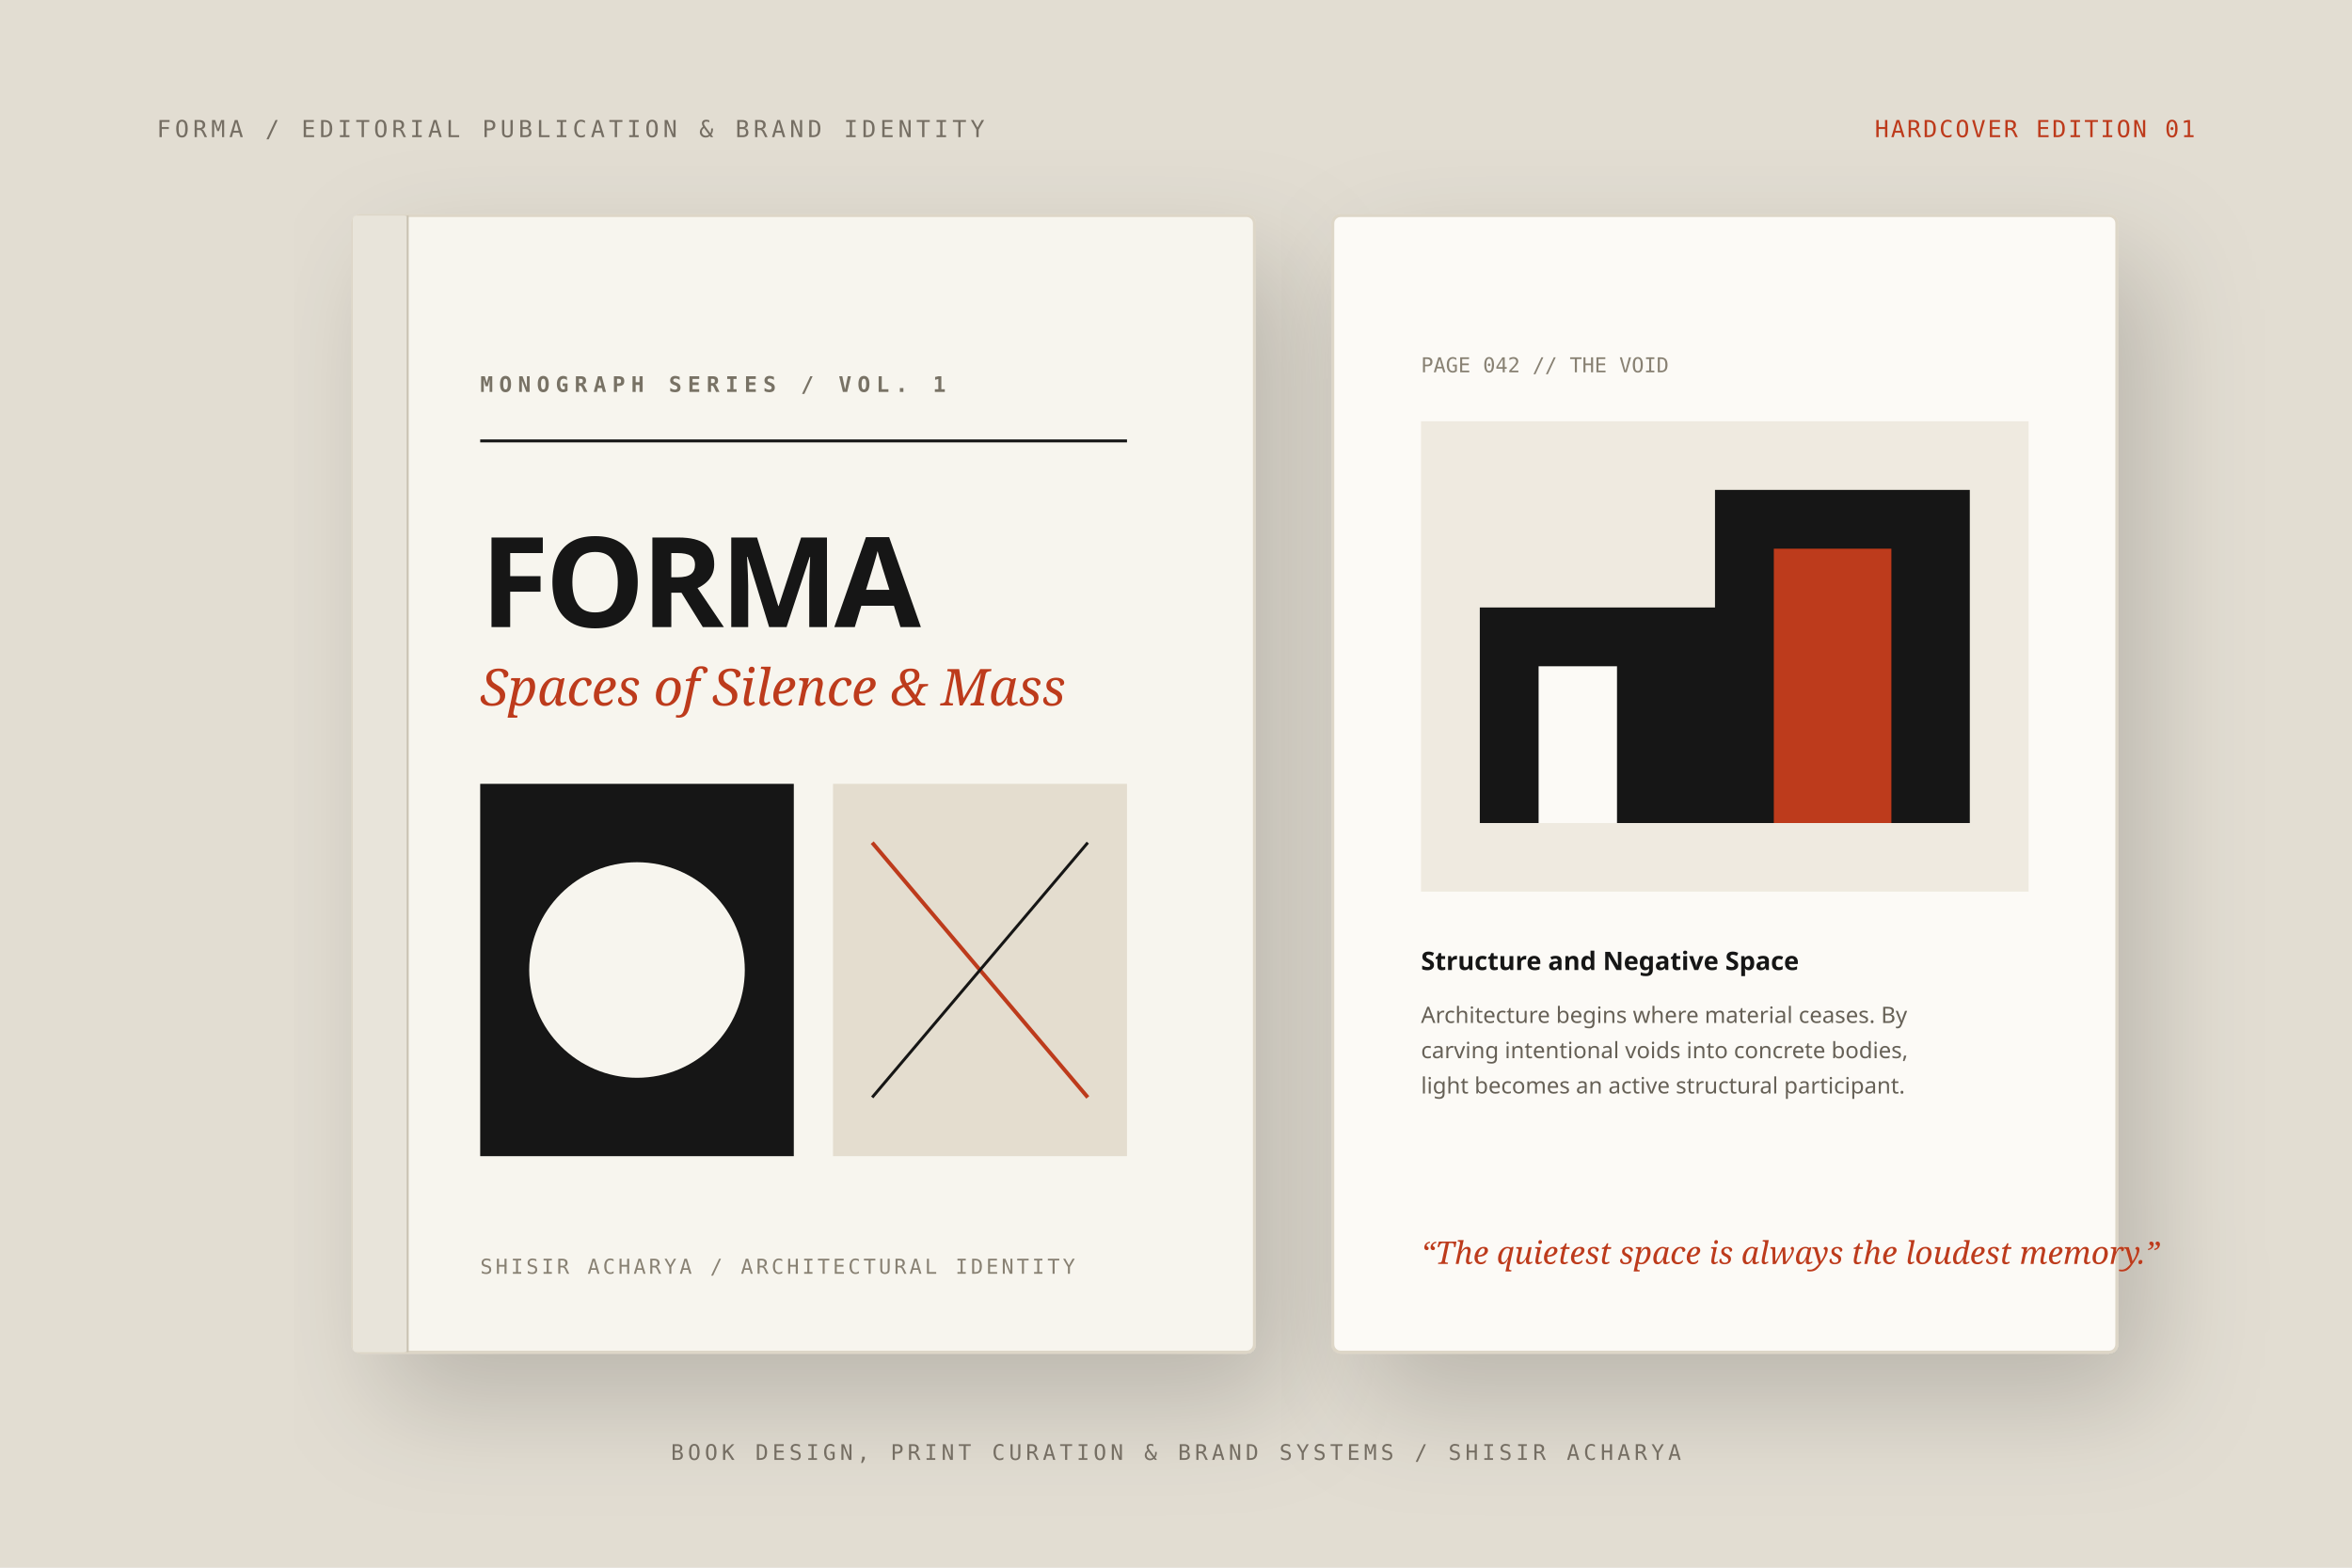
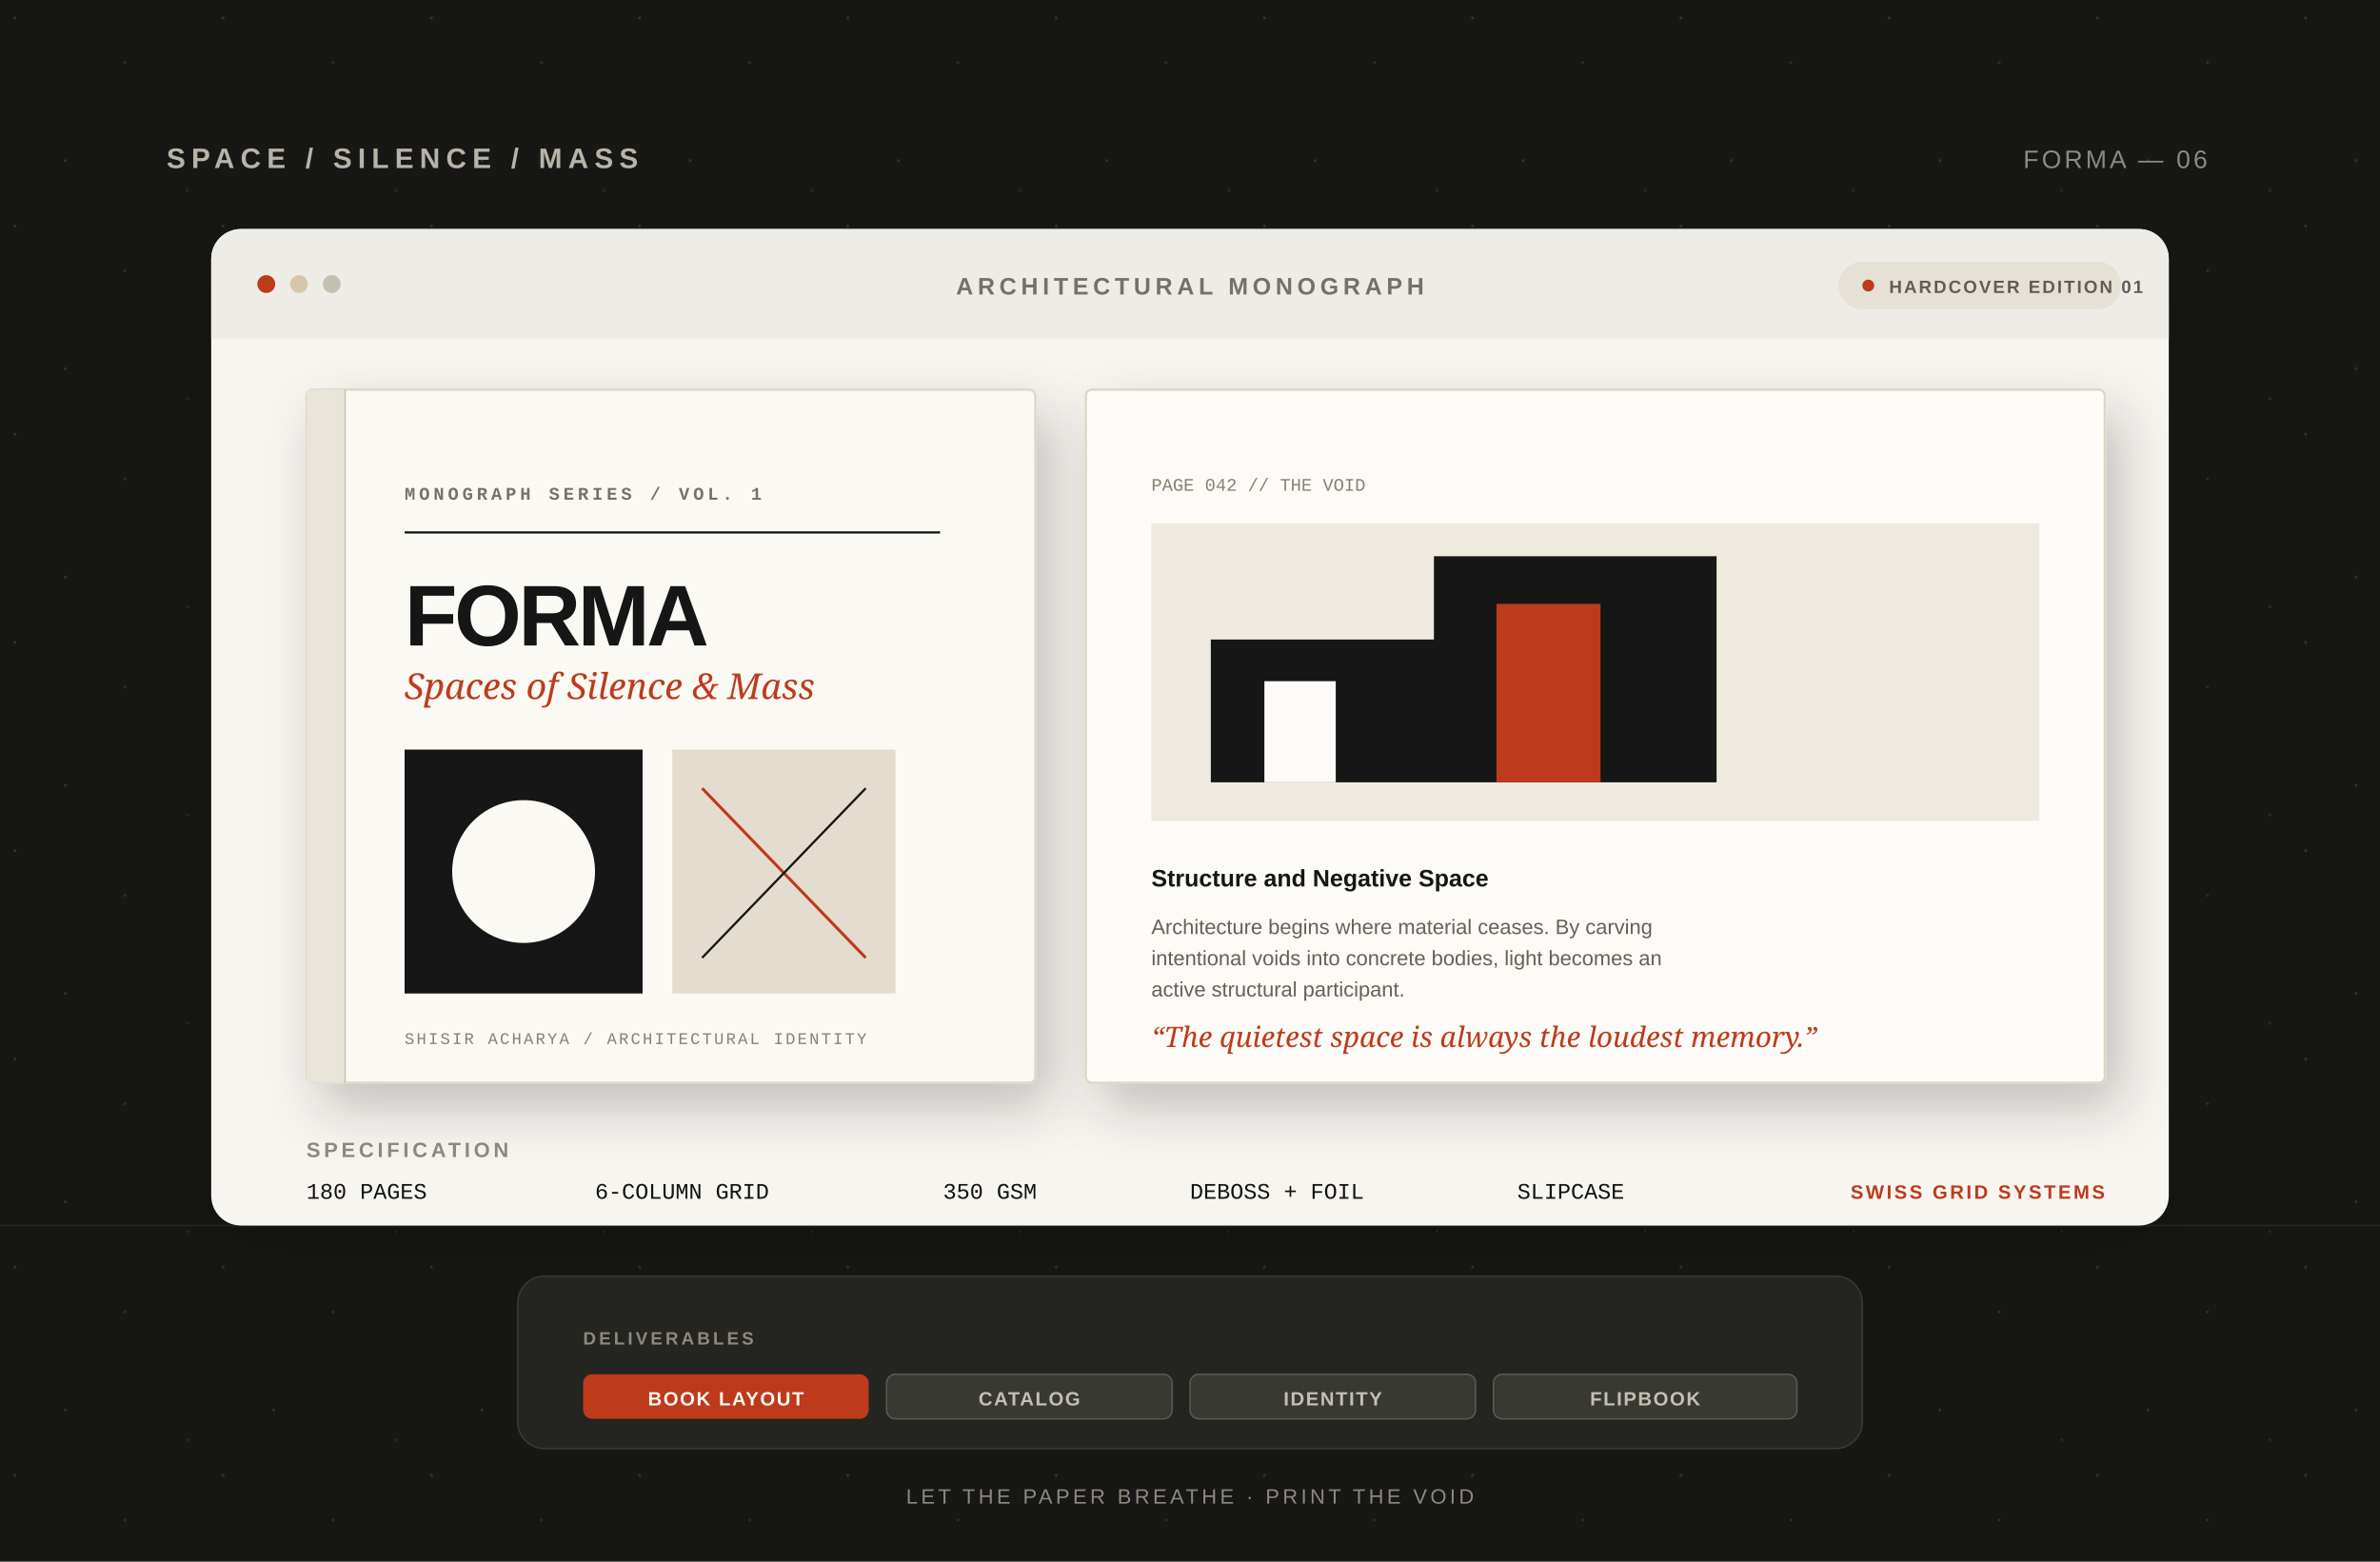
- <svg xmlns="http://www.w3.org/2000/svg" viewBox="0 0 1200 800" width="100%" height="100%">
+ <svg xmlns="http://www.w3.org/2000/svg" width="1600" height="1050" viewBox="0 0 1600 1050" fill="none">
  <defs>
-     <linearGradient id="warmStone" x1="0%" y1="0%" x2="100%" y2="100%">
-       <stop offset="0%" stop-color="#EBE7DE" />
-       <stop offset="100%" stop-color="#DCD6C8" />
-     </linearGradient>
+     <pattern id="grain" width="140" height="140" patternUnits="userSpaceOnUse">
+       <circle cx="10" cy="12" r="1" fill="#fff" opacity=".12" />
+       <circle cx="84" cy="42" r="1" fill="#fff" opacity=".1" />
+       <circle cx="44" cy="108" r="1" fill="#fff" opacity=".12" />
+       <circle cx="126" cy="128" r="1" fill="#fff" opacity=".08" />
+     </pattern>
+     <filter id="shadow" x="115" y="105" width="1370" height="875" filterUnits="userSpaceOnUse" color-interpolation-filters="sRGB">
+       <feFlood flood-opacity="0" result="BackgroundImageFix" />
+       <feColorMatrix in="SourceAlpha" values="0 0 0 0 0 0 0 0 0 0 0 0 0 0 0 0 0 0 127 0" result="hardAlpha" />
+       <feOffset dy="18" />
+       <feGaussianBlur stdDeviation="24" />
+       <feComposite in2="hardAlpha" operator="out" />
+       <feColorMatrix values="0 0 0 0 0 0 0 0 0 0 0 0 0 0 0 0 0 0 .28 0" />
+       <feBlend in2="BackgroundImageFix" result="effect1_dropShadow" />
+       <feBlend in="SourceGraphic" in2="effect1_dropShadow" result="shape" />
+     </filter>
    <filter id="bookShadow" x="-10%" y="-10%" width="125%" height="130%">
-       <feDropShadow dx="16" dy="24" stdDeviation="28" flood-color="#000000" flood-opacity="0.18" />
+       <feDropShadow dx="10" dy="16" stdDeviation="18" flood-color="#141413" flood-opacity="0.22" />
    </filter>
  </defs>
-   <rect width="1200" height="800" fill="#E2DDD2" />
-   <text x="80" y="70" font-family="'JetBrains Mono', monospace" font-size="12" fill="#756E63" letter-spacing="2">FORMA / EDITORIAL PUBLICATION &amp; BRAND IDENTITY</text>
-   <text x="1120" y="70" font-family="'JetBrains Mono', monospace" font-size="12" fill="#BD3A1B" letter-spacing="1" text-anchor="end">HARDCOVER EDITION 01</text>
-   <g transform="translate(180, 110)" filter="url(#bookShadow)">
-     <rect x="0" y="0" width="460" height="580" rx="4" fill="#F7F5EE" stroke="#DDD6C7" stroke-width="1.5" />
-     <rect x="0" y="0" width="28" height="580" rx="2" fill="#E8E4DA" />
-     <line x1="28" y1="0" x2="28" y2="580" stroke="#C9C2B2" stroke-width="1" />
-     <g transform="translate(65, 70)">
-       <text x="0" y="20" font-family="'JetBrains Mono', monospace" font-size="11" font-weight="600" fill="#787265" letter-spacing="3">MONOGRAPH SERIES / VOL. 1</text>
-       <line x1="0" y1="45" x2="330" y2="45" stroke="#141413" stroke-width="1.5" />
-       <text x="0" y="140" font-family="'Plus Jakarta Sans', sans-serif" font-weight="800" font-size="64" fill="#141413" letter-spacing="-2">FORMA</text>
-       <text x="0" y="180" font-family="'Newsreader', Georgia, serif" font-style="italic" font-size="26" fill="#BD3A1B">Spaces of Silence &amp; Mass</text>
-       <g transform="translate(0, 220)">
-         <rect x="0" y="0" width="160" height="190" fill="#141413" />
-         <circle cx="80" cy="95" r="55" fill="#F7F5EE" />
-         <rect x="180" y="0" width="150" height="190" fill="#E4DDCF" />
-         <line x1="200" y1="30" x2="310" y2="160" stroke="#BD3A1B" stroke-width="2" />
-         <line x1="310" y1="30" x2="200" y2="160" stroke="#141413" stroke-width="1.5" />
+   <rect width="1600" height="1050" fill="#171715" />
+   <rect width="1600" height="1050" fill="url(#grain)" />
+   <path d="M0 824H1600" stroke="#fff" stroke-opacity=".08" />
+   <text x="112" y="113" fill="#B8B3A8" font-family="Arial, sans-serif" font-size="19" font-weight="700" letter-spacing="4">SPACE / SILENCE / MASS</text>
+   <text x="1484" y="113" fill="#8E897F" font-family="Arial, sans-serif" font-size="17" letter-spacing="2" text-anchor="end">FORMA  —  06</text>
+   <g filter="url(#shadow)">
+     <rect x="142" y="154" width="1316" height="670" rx="20" fill="#F7F5F0" />
+     <path d="M162 154H1438C1449.05 154 1458 162.954 1458 174V228H142V174C142 162.954 150.954 154 162 154Z" fill="#EEECE6" />
+     <circle cx="179" cy="191" r="6" fill="#BD3A1B" />
+     <circle cx="201" cy="191" r="6" fill="#D7C7AA" />
+     <circle cx="223" cy="191" r="6" fill="#C4BFB3" />
+     <text x="800" y="198" fill="#767168" font-family="Arial, sans-serif" font-size="16" font-weight="700" letter-spacing="3" text-anchor="middle">ARCHITECTURAL MONOGRAPH</text>
+     <rect x="1236" y="176" width="190" height="32" rx="16" fill="#E6E1D7" />
+     <circle cx="1256" cy="192" r="4" fill="#BD3A1B" />
+     <text x="1270" y="197" fill="#625D54" font-family="Arial, sans-serif" font-size="12" font-weight="700" letter-spacing="1.3">HARDCOVER EDITION 01</text>
+     <g transform="translate(206 262)" filter="url(#bookShadow)">
+       <rect x="0" y="0" width="490" height="466" rx="4" fill="#FBF9F4" stroke="#DDD6C7" stroke-width="1.5" />
+       <rect x="0" y="0" width="26" height="466" rx="2" fill="#E8E4DA" />
+       <line x1="26" y1="0" x2="26" y2="466" stroke="#C9C2B2" />
+       <g transform="translate(66 56)">
+         <text x="0" y="18" fill="#787265" font-family="Courier New, monospace" font-size="12" font-weight="700" letter-spacing="2.5">MONOGRAPH SERIES / VOL. 1</text>
+         <line x1="0" y1="40" x2="360" y2="40" stroke="#141413" stroke-width="1.5" />
+         <text x="0" y="116" fill="#141413" font-family="Arial, sans-serif" font-weight="800" font-size="58" letter-spacing="-2">FORMA</text>
+         <text x="0" y="152" fill="#BD3A1B" font-family="Georgia, serif" font-style="italic" font-size="24">Spaces of Silence &amp; Mass</text>
+         <g transform="translate(0 186)">
+           <rect x="0" y="0" width="160" height="164" fill="#141413" />
+           <circle cx="80" cy="82" r="48" fill="#FBF9F4" />
+           <rect x="180" y="0" width="150" height="164" fill="#E4DDCF" />
+           <line x1="200" y1="26" x2="310" y2="140" stroke="#BD3A1B" stroke-width="2" />
+           <line x1="310" y1="26" x2="200" y2="140" stroke="#141413" stroke-width="1.5" />
+         </g>
+         <text x="0" y="384" fill="#888173" font-family="Courier New, monospace" font-size="11" letter-spacing="1.4">SHISIR ACHARYA / ARCHITECTURAL IDENTITY</text>
      </g>
-       <text x="0" y="470" font-family="'JetBrains Mono', monospace" font-size="10.5" fill="#888173" letter-spacing="1.5">SHISIR ACHARYA / ARCHITECTURAL IDENTITY</text>
+     </g>
+     <g transform="translate(730 262)" filter="url(#bookShadow)">
+       <rect x="0" y="0" width="685" height="466" rx="4" fill="#FDFBF7" stroke="#DDD6C7" stroke-width="1.5" />
+       <g transform="translate(44 50)">
+         <text x="0" y="18" fill="#888173" font-family="Courier New, monospace" font-size="12">PAGE 042 // THE VOID</text>
+         <rect x="0" y="40" width="597" height="200" fill="#EFEAE0" />
+         <path d="M40 214L40 118L190 118L190 62L380 62L380 214Z" fill="#141413" />
+         <rect x="76" y="146" width="48" height="68" fill="#FDFBF7" />
+         <rect x="232" y="94" width="70" height="120" fill="#BD3A1B" />
+         <text x="0" y="284" fill="#141413" font-family="Arial, sans-serif" font-size="16" font-weight="700">Structure and Negative Space</text>
+         <text x="0" y="316" fill="#666157" font-family="Arial, sans-serif" font-size="14">
+           <tspan x="0" dy="0">Architecture begins where material ceases. By carving</tspan>
+           <tspan x="0" dy="21">intentional voids into concrete bodies, light becomes an</tspan>
+           <tspan x="0" dy="21">active structural participant.</tspan>
+         </text>
+         <text x="0" y="392" fill="#BD3A1B" font-family="Georgia, serif" font-style="italic" font-size="19">“The quietest space is always the loudest memory.”</text>
+       </g>
+     </g>
+     <text x="206" y="778" fill="#8D887E" font-family="Arial, sans-serif" font-size="14" font-weight="700" letter-spacing="2.4">SPECIFICATION</text>
+     <g font-family="Courier New, monospace" font-size="15" fill="#121211">
+       <text x="206" y="806">180 PAGES</text>
+       <text x="400" y="806">6-COLUMN GRID</text>
+       <text x="634" y="806">350 GSM</text>
+       <text x="800" y="806">DEBOSS + FOIL</text>
+       <text x="1020" y="806">SLIPCASE</text>
+     </g>
+     <text x="1415" y="806" fill="#BD3A1B" font-family="Arial, sans-serif" font-size="13" font-weight="700" letter-spacing="1.6" text-anchor="end">SWISS GRID SYSTEMS</text>
+   </g>
+   <g transform="translate(348 858)">
+     <rect width="904" height="116" rx="18" fill="#242421" stroke="#fff" stroke-opacity=".12" />
+     <text x="44" y="46" fill="#8E897F" font-family="Arial, sans-serif" font-size="12" font-weight="700" letter-spacing="2">DELIVERABLES</text>
+     <g font-family="Arial, sans-serif" font-size="13" font-weight="700" letter-spacing="1" text-anchor="middle">
+       <rect x="44" y="66" width="192" height="30" rx="6" fill="#BD3A1B" />
+       <text x="140" y="87" fill="#F7F5F0">BOOK LAYOUT</text>
+       <rect x="248" y="66" width="192" height="30" rx="6" fill="#393934" stroke="#5A5952" />
+       <text x="344" y="87" fill="#C4BFB3">CATALOG</text>
+       <rect x="452" y="66" width="192" height="30" rx="6" fill="#393934" stroke="#5A5952" />
+       <text x="548" y="87" fill="#C4BFB3">IDENTITY</text>
+       <rect x="656" y="66" width="204" height="30" rx="6" fill="#393934" stroke="#5A5952" />
+       <text x="758" y="87" fill="#C4BFB3">FLIPBOOK</text>
    </g>
  </g>
-   <g transform="translate(680, 110)" filter="url(#bookShadow)">
-     <rect x="0" y="0" width="400" height="580" rx="4" fill="#FCFAF6" stroke="#DDD6C7" stroke-width="1.5" />
-     <g transform="translate(45, 60)">
-       <text x="0" y="20" font-family="'JetBrains Mono', monospace" font-size="10.5" fill="#888173">PAGE 042 // THE VOID</text>
-       <rect x="0" y="45" width="310" height="240" fill="#EFEAE0" />
-       <path d="M 30 250 L 30 140 L 150 140 L 150 80 L 280 80 L 280 250 Z" fill="#141413" />
-       <rect x="60" y="170" width="40" height="80" fill="#FCFAF6" />
-       <rect x="180" y="110" width="60" height="140" fill="#BD3A1B" />
-       <text x="0" y="325" font-family="'Plus Jakarta Sans', sans-serif" font-size="13" font-weight="600" fill="#141413">Structure and Negative Space</text>
-       <text x="0" y="352" font-family="'Plus Jakarta Sans', sans-serif" font-size="11.5" fill="#666157" line-height="1.5">
-         <tspan x="0" dy="0">Architecture begins where material ceases. By</tspan>
-         <tspan x="0" dy="18">carving intentional voids into concrete bodies,</tspan>
-         <tspan x="0" dy="18">light becomes an active structural participant.</tspan>
-       </text>
-       <text x="0" y="475" font-family="'Newsreader', Georgia, serif" font-style="italic" font-size="16" fill="#BD3A1B">“The quietest space is always the loudest memory.”</text>
-     </g>
-   </g>
-   <text x="600" y="745" font-family="'JetBrains Mono', monospace" font-size="11" fill="#756E63" text-anchor="middle" letter-spacing="2">BOOK DESIGN, PRINT CURATION &amp; BRAND SYSTEMS / SHISIR ACHARYA</text>
+   <text x="800" y="1011" fill="#8E897F" font-family="Arial, sans-serif" font-size="14" letter-spacing="2.2" text-anchor="middle">LET THE PAPER BREATHE  ·  PRINT THE VOID</text>
</svg>
